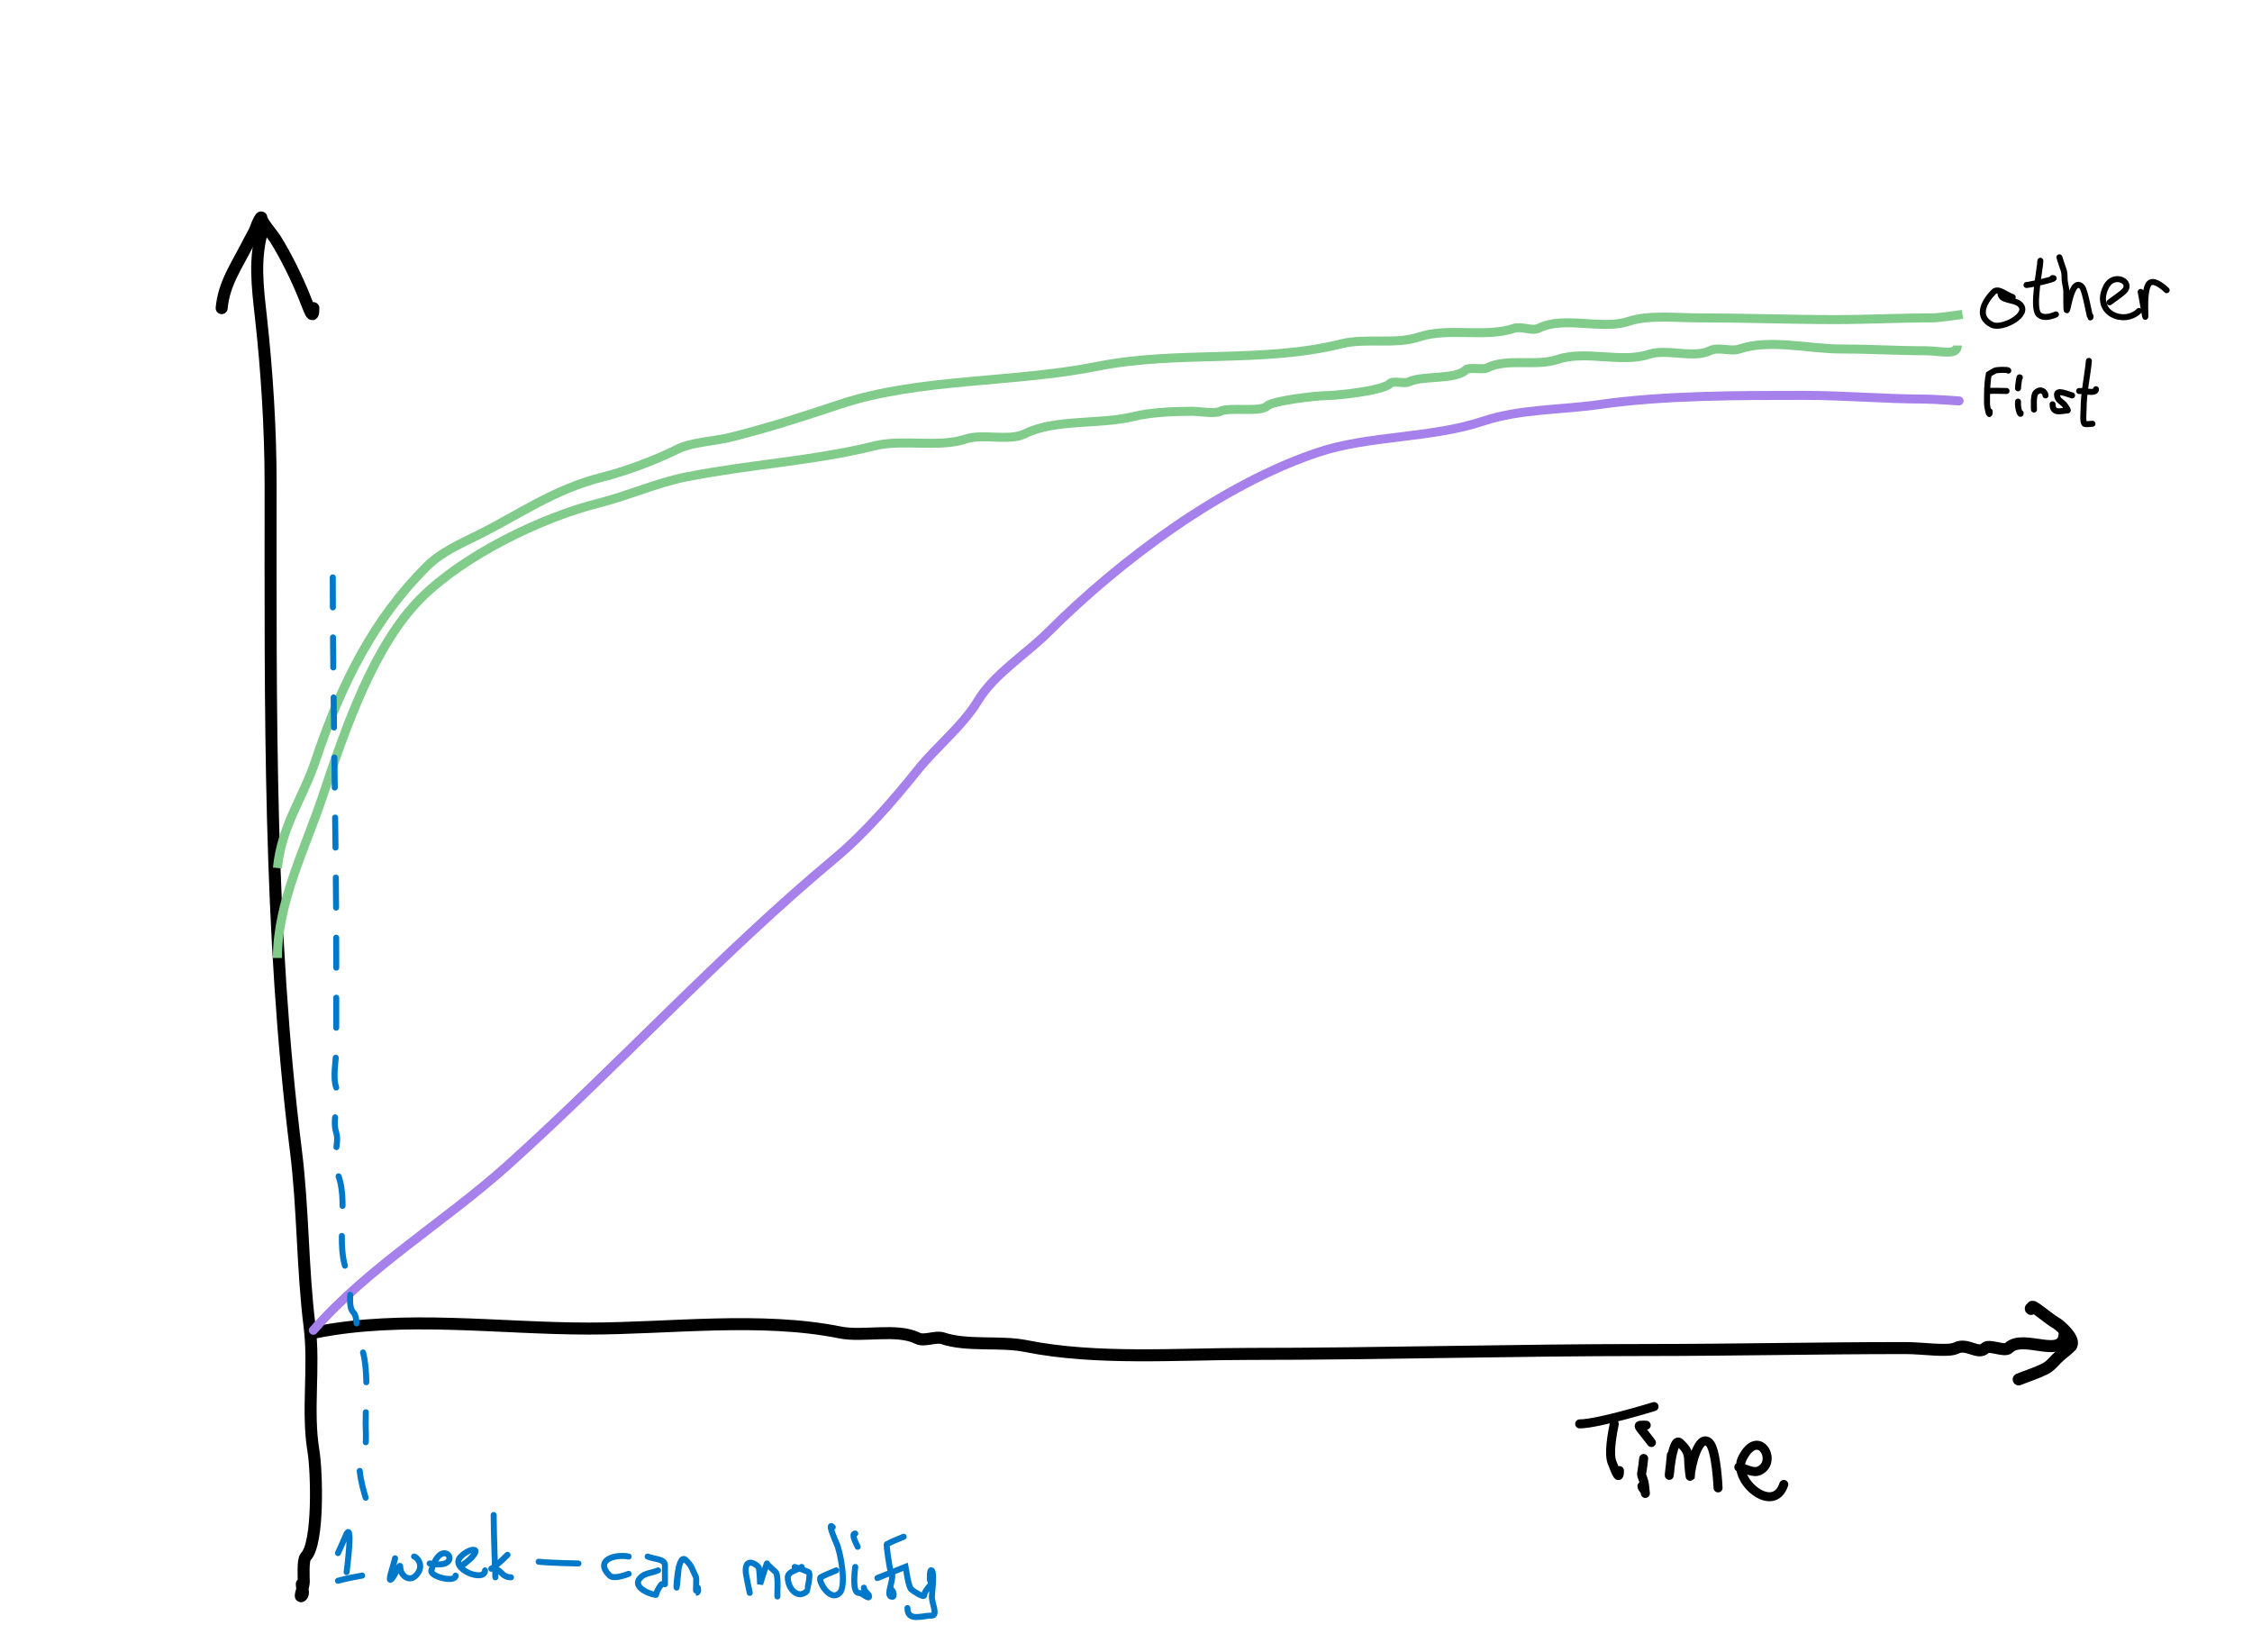
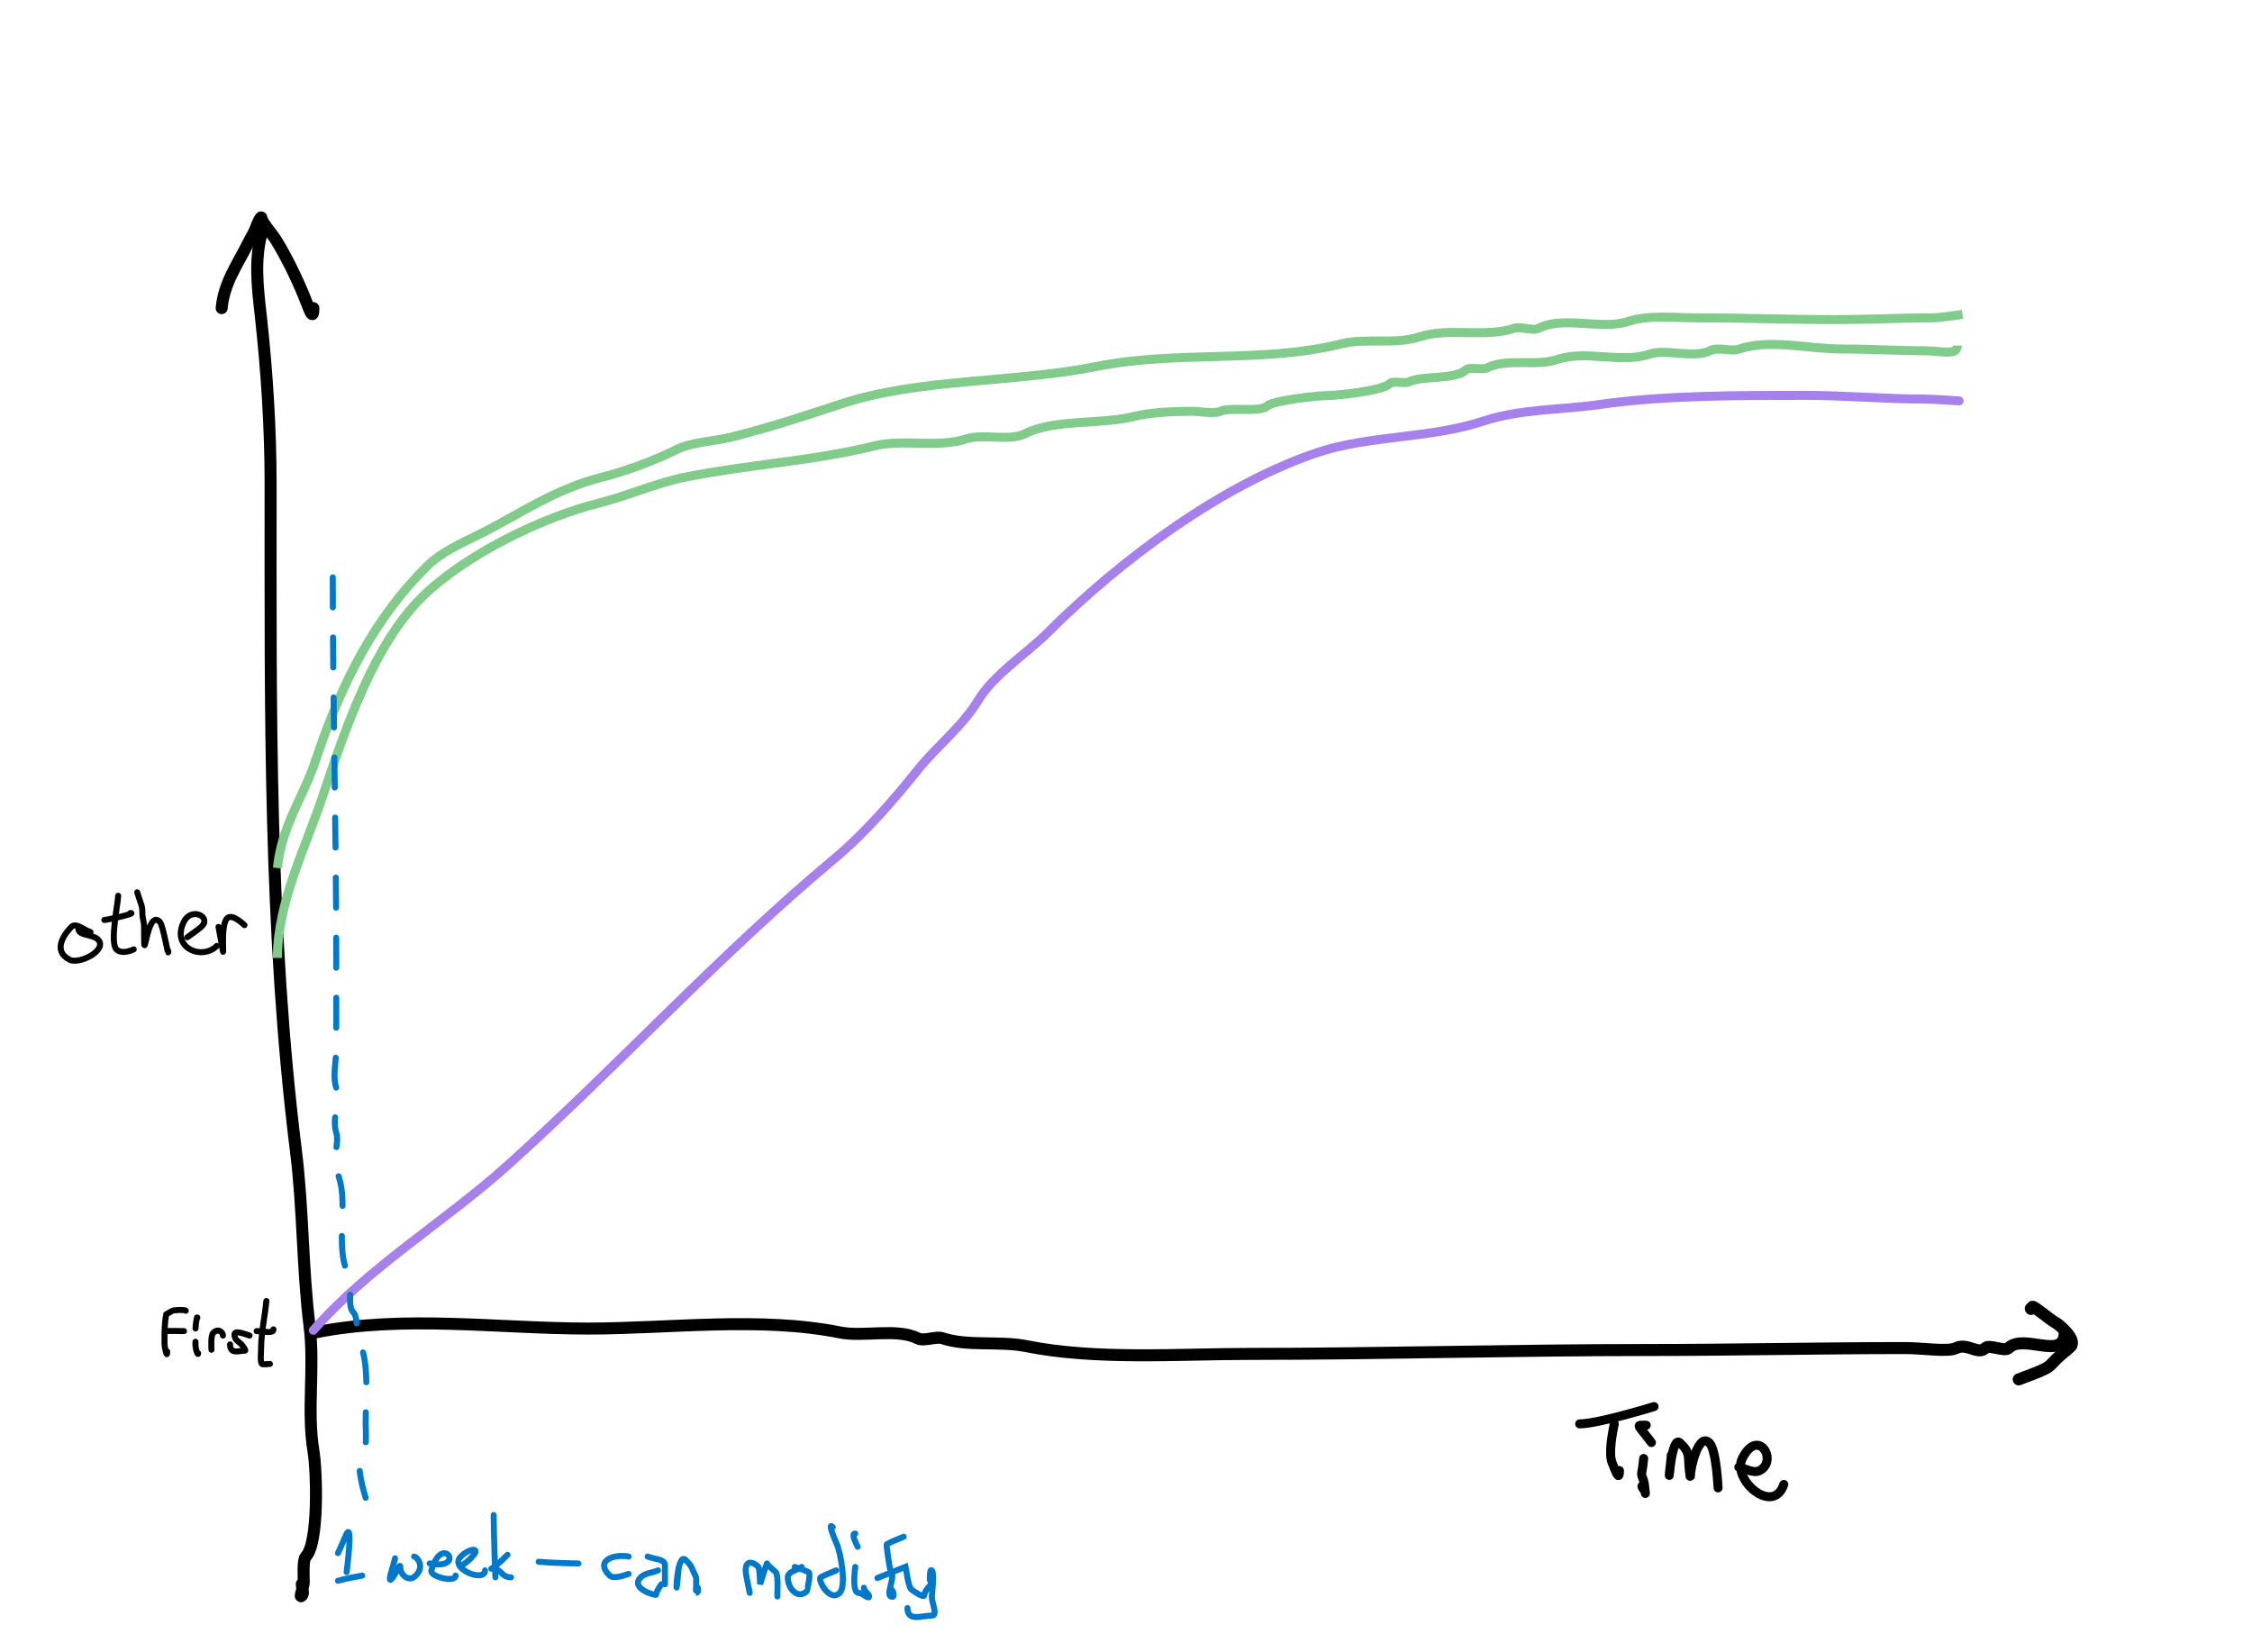
<svg xmlns="http://www.w3.org/2000/svg" xmlns:ns1="https://boxy-svg.com" viewBox="0 0 750 550" width="750px" height="550px">
  <defs>
    <ns1:export>
      <ns1:file format="svg" path="skill_time_graph.svg" />
    </ns1:export>
  </defs>
  <g>
    <path style="stroke: rgb(0, 0, 0); fill: none; stroke-width: 4px; stroke-linecap: round; stroke-linejoin: round;" d="M 73.824 102.619 C 74.574 94.365 78.841 88.551 82.466 81.302 C 83.456 79.321 84.692 77.505 85.347 75.54 C 85.701 74.478 87.075 71.54 87.075 72.66 C 87.075 73.813 90.819 78.189 91.684 79.573 C 95.311 85.376 98.931 92.794 101.478 99.162 C 103.091 103.195 104.359 107.158 104.359 102.619">
      </path>
    <path style="stroke: rgb(0, 0, 0); fill: none; stroke-width: 4px; stroke-linecap: round; stroke-linejoin: round;" d="M 104.922 443.777 C 134.333 437.857 166.213 442.478 195.909 442.478 C 222.999 442.478 253.191 438.422 279.795 443.777 C 287.464 445.32 298.769 442.284 305.608 445.725 C 307.835 446.846 311.613 444.926 313.996 445.725 C 322.166 448.466 332.985 446.56 341.744 448.323 C 365.005 453.005 392.38 450.921 415.952 450.921 C 459.432 450.921 504.271 449.622 548.237 449.622 C 576.904 449.622 605.54 448.973 634.706 448.973 C 640.357 448.973 648.786 450.33 651.483 448.973 C 655.174 447.115 658.76 451.391 661.163 448.973 C 662.453 447.674 667.616 450.272 668.907 448.973 C 673.913 443.933 687.62 453.411 687.62 443.777">
      </path>
    <path style="stroke: rgb(0, 0, 0); fill: none; stroke-width: 4px; stroke-linecap: round; stroke-linejoin: round;" d="M 87.525 76.187 C 84.561 86.066 85.744 95.226 86.876 105.412 C 88.903 123.66 90.123 142.877 90.123 161.265 C 90.123 235.441 89.428 310.274 98.566 383.378 C 100.988 402.756 100.692 422.468 103.112 441.829 C 104.821 455.503 102.151 469.833 104.411 483.394 C 105.46 489.688 106.27 514.007 101.813 518.464 C 100.804 519.473 101.164 525.483 101.164 526.907 C 101.164 528.438 99.432 532.536 100.514 531.453 C 101.355 530.612 100.514 529.1 100.514 527.556">
      </path>
    <path style="stroke: rgb(0, 0, 0); fill: none; stroke-width: 4px; stroke-linecap: round; stroke-linejoin: round;" d="M 672.297 459.41 C 675.369 458.181 678.365 457.24 680.939 455.954 C 682.794 455.026 683.592 453.876 684.971 452.497 C 686.729 450.739 688.094 449.951 689.581 448.464 C 691.771 446.273 685.855 441.128 684.395 440.398 C 682.899 439.65 677.743 435.213 676.906 435.213 C 676.778 435.213 676.33 436.375 676.33 435.789">
      </path>
  </g>
  <g transform="matrix(1, 0, 0, 1, -15.55558, -120.9879)">
    <path style="stroke: rgb(0, 0, 0); fill: none; stroke-width: 3px; stroke-linecap: round; transform-origin: 59.708px 282.559px 0px;" d="M 43.288 273.73 C 41.191 273.101 38.909 271.023 36.95 272.002 C 34.289 273.333 29.977 278.28 32.918 281.22 C 35.646 283.949 40.918 285.188 43.288 287.558 C 43.729 287.999 45.375 292.96 44.44 293.895 C 39.42 298.915 30.613 296.42 30.613 289.862" transform="matrix(0.258819, -0.965926, 0.965926, 0.258819, 0, 0)" />
    <path style="stroke: rgb(0, 0, 0); fill: none; stroke-width: 3px; stroke-linecap: round; transform-origin: 59.708px 282.559px 0px;" d="M 51.354 273.154 C 49.567 279.706 50.201 282.586 50.201 288.71 C 50.201 290.472 50.056 291.876 50.778 293.319 C 51.132 294.027 51.354 296.415 51.354 295.623 C 51.354 295.555 53.658 292.743 53.658 292.743" transform="matrix(0.258819, -0.965926, 0.965926, 0.258819, 0, 0)" />
    <path style="stroke: rgb(0, 0, 0); fill: none; stroke-width: 3px; stroke-linecap: round; transform-origin: 59.708px 282.559px 0px;" d="M 58.843 284.101 C 56.389 286.555 54.388 287.98 52.506 289.862 C 51.428 290.94 59.42 295.047 59.42 295.047" transform="matrix(0.258819, -0.965926, 0.965926, 0.258819, 0, 0)" />
    <path style="stroke: rgb(0, 0, 0); fill: none; stroke-width: 3px; stroke-linecap: round; transform-origin: 59.708px 282.559px 0px;" d="M 65.181 285.253 C 64.719 289.869 69.214 301.243 69.214 295.047" transform="matrix(0.258819, -0.965926, 0.965926, 0.258819, 0, 0)" />
    <path style="stroke: rgb(0, 0, 0); fill: none; stroke-width: 3px; stroke-linecap: round; transform-origin: 59.708px 282.559px 0px;" d="M 64.029 276.611 C 62.718 270.059 62.876 271.65 62.876 269.697" transform="matrix(0.258819, -0.965926, 0.965926, 0.258819, 0, 0)" />
    <path style="stroke: rgb(0, 0, 0); fill: none; stroke-width: 3px; stroke-linecap: round; transform-origin: 59.708px 282.559px 0px;" d="M 76.127 268.545 C 75.603 273.794 73.794 284.015 75.551 289.286 C 76.095 290.916 79.584 301.591 79.584 295.047" transform="matrix(0.258819, -0.965926, 0.965926, 0.258819, 0, 0)" />
    <path style="stroke: rgb(0, 0, 0); fill: none; stroke-width: 3px; stroke-linecap: round; transform-origin: 59.708px 282.559px 0px;" d="M 85.346 267.969 C 84.97 271.722 82.886 283.215 84.769 286.981 C 85.176 287.795 88.802 300.636 88.802 293.895" transform="matrix(0.258819, -0.965926, 0.965926, 0.258819, 0, 0)" />
  </g>
  <g>
    <path style="stroke: rgb(0, 0, 0); fill: none; stroke-width: 3px; stroke-linecap: round;" d="M 526.088 474.224 C 532.206 474.224 550.861 468.463 550.861 468.463" />
    <path style="stroke: rgb(0, 0, 0); fill: none; stroke-width: 3px; stroke-linecap: round;" d="M 537.61 474.224 C 537.092 476.818 535.507 484.42 537.034 487.475 C 537.461 488.328 539.339 494.311 539.339 489.78" />
    <path style="stroke: rgb(0, 0, 0); fill: none; stroke-width: 3px; stroke-linecap: round;" d="M 547.405 485.747 C 546.727 492.522 546.254 489.784 547.405 493.236 C 547.834 494.525 547.981 498.627 547.981 497.269 C 547.981 496.299 546.829 495.78 546.829 494.965" />
    <path style="stroke: rgb(0, 0, 0); fill: none; stroke-width: 3px; stroke-linecap: round;" d="M 549.981 480.436 C 545.229 474.099 544.583 474.675 548.253 474.675" />
    <path style="stroke: rgb(0, 0, 0); fill: none; stroke-width: 3px; stroke-linecap: round;" d="M 556.623 484.594 C 556.431 486.515 556.221 488.434 556.047 490.356 C 555.554 495.774 556.669 477.727 559.503 480.561 C 560.865 481.923 562.384 483.211 562.384 486.323 C 562.384 488.062 562.96 493.247 562.96 491.508 C 562.96 488.986 565.633 476.897 569.298 480.561 C 571.624 482.887 572.178 495.541 572.178 495.541" />
    <path style="stroke: rgb(0, 0, 0); fill: none; stroke-width: 3px; stroke-linecap: round;" d="M 579.092 488.627 C 581.383 489.085 583.916 490.824 586.006 489.78 C 592.269 486.648 585.566 475.104 580.244 485.747 C 576.705 492.825 590.582 504.858 594.071 494.389" />
  </g>
  <g>
    <path style="stroke-width: 3px; stroke-linecap: round; stroke: rgb(166, 129, 235); fill: none;" d="M 104.344 443.049 C 122.831 421.921 148.227 406.857 169.186 387.994 C 206.033 354.832 240.07 317.506 278.072 285.837 C 288.005 277.56 297.707 266.34 305.6 256.474 C 311.8 248.724 320.669 241.759 325.787 233.229 C 330.953 224.619 342.043 217.584 349.032 210.595 C 373.287 186.34 407.201 161.231 438.955 150.647 C 456.045 144.95 476.574 146.059 494.01 140.248 C 506.201 136.184 519.835 136.558 532.548 134.742 C 554.354 131.627 579.368 131.683 601.061 131.683 C 614.371 131.683 627.852 132.907 640.822 132.907 C 643.59 132.907 652.445 133.519 652.445 133.519" />
-     <g>
+     <g transform="matrix(1, 0, 0, 1, -606.9672, 313.1147)">
      <path style="stroke: rgb(0, 0, 0); fill: none; stroke-width: 2px; stroke-linecap: round;" d="M 668.836 123.432 C 668.836 123.012 664.961 123.157 664.411 123.432 C 663.897 123.689 662.346 124.612 662.346 124.612 C 661.671 127.986 661.756 131.219 661.756 134.642 C 661.756 135.259 662.641 139.785 662.641 137.002" />
      <path style="stroke: rgb(0, 0, 0); fill: none; stroke-width: 2px; stroke-linecap: round;" d="M 662.051 130.217 C 663.444 130.078 668.246 130.217 668.246 130.217" />
      <path style="stroke: rgb(0, 0, 0); fill: none; stroke-width: 2px; stroke-linecap: round;" d="M 672.081 133.757 C 671.853 136.032 672.966 138.63 672.966 137.592" />
      <path style="stroke: rgb(0, 0, 0); fill: none; stroke-width: 2px; stroke-linecap: round;" d="M 672.081 129.332 C 672.081 128.136 672.671 124.596 672.671 125.792" />
      <path style="stroke: rgb(0, 0, 0); fill: none; stroke-width: 2px; stroke-linecap: round;" d="M 677.391 136.412 C 677.391 135.619 677.089 131.7 677.981 130.807 C 679.75 129.038 681.226 130.693 681.226 131.692" />
      <path style="stroke: rgb(0, 0, 0); fill: none; stroke-width: 2px; stroke-linecap: round;" d="M 690.076 131.692 C 688.472 131.211 685.061 129.723 685.061 131.397 C 685.061 133.201 686.511 133.732 687.421 134.642 C 687.551 134.772 688.978 136.707 688.601 136.707 C 686.749 136.707 683.586 138.127 683.586 134.642" />
      <path style="stroke: rgb(0, 0, 0); fill: none; stroke-width: 2px; stroke-linecap: round;" d="M 692.436 130.217 C 694.724 130.217 698.041 131.206 698.041 129.627" />
      <path style="stroke: rgb(0, 0, 0); fill: none; stroke-width: 2px; stroke-linecap: round;" d="M 695.681 120.187 C 695.13 125.695 693.911 130.872 693.911 136.412 C 693.911 137.364 693.558 140.484 694.206 141.132 C 694.509 141.435 696.428 141.132 696.861 141.132" />
    </g>
  </g>
  <path style="fill: none; stroke-width: 2px; stroke-linecap: round; stroke-dasharray: 10px; stroke: rgb(0, 120, 201); visibility: hidden;" d="M 401.798 127.76 C 399.976 136.867 401.946 146.582 401.222 155.993 C 399.095 183.645 397.436 211.3 395.46 238.963 C 392.552 279.672 387.393 320.91 387.393 361.689 C 387.393 380.508 385.665 398.751 385.665 417.578 C 385.665 424.134 384.004 434.999 386.817 440.625 C 388.868 444.727 389.122 459.567 389.122 463.096 C 389.122 466.189 389.122 468.22 389.122 471.163 C 389.122 472.521 389.698 476.554 389.698 475.196 C 389.698 474.264 389.698 472.996 389.698 471.163">
    </path>
  <g style="visibility: hidden;">
    <path style="fill: none; stroke-linecap: round; stroke-width: 2px; stroke: rgb(0, 120, 201);" d="M 344.18 491.329 C 347.937 487.572 347.297 486.379 348.789 487.872 C 352.799 491.882 344.208 494.786 345.332 494.786 C 347.636 494.786 351.148 501.124 351.094 501.124 C 348.191 501.124 344.18 506.514 344.18 499.396" />
    <path style="fill: none; stroke-linecap: round; stroke-width: 2px; stroke: rgb(0, 120, 201);" d="M 359.161 493.634 C 361.863 493.364 369.943 492.482 367.227 492.482" />
    <path style="fill: none; stroke-linecap: round; stroke-width: 2px; stroke: rgb(0, 120, 201);" d="M 363.77 484.991 C 363.712 485.633 361.676 499.607 363.194 501.124 C 363.855 501.785 368.38 506.73 368.38 502.277" />
    <path style="fill: none; stroke-linecap: round; stroke-width: 2px; stroke: rgb(0, 120, 201);" d="M 377.022 498.243 C 375.678 499.588 372.989 500.375 372.989 502.277 C 372.989 511.142 387.001 498.82 374.717 498.82" />
    <path style="fill: none; stroke-linecap: round; stroke-width: 2px; stroke: rgb(0, 120, 201);" d="M 403.526 490.177 C 403.526 490.177 396.612 489.601 396.612 489.601 C 395.391 492.348 390.453 495.541 392.579 497.667 C 393.766 498.854 397.225 499.702 398.917 500.548 C 399.378 500.779 401.196 505.158 400.646 505.158 C 398.262 505.158 393.731 507.348 393.731 502.277" />
    <path style="fill: none; stroke-linecap: round; stroke-width: 2px; stroke: rgb(0, 120, 201);" d="M 415.05 498.243 C 414.677 501.978 413.745 504.429 416.202 506.886 C 416.586 507.27 419.615 510.388 420.236 509.767 C 421.936 508.066 421.388 505.082 421.388 502.277 C 421.388 501.108 420.812 497.651 420.812 498.82 C 420.812 503.091 422.055 513.133 419.66 515.529 C 416.247 518.941 412.169 518.479 412.169 512.072" />
    <path style="fill: none; stroke-linecap: round; stroke-width: 2px; stroke: rgb(0, 120, 201);" d="M 425.421 505.158 C 427.342 505.158 429.272 505.349 431.183 505.158 C 433.855 504.89 425.997 497.09 425.997 501.7 C 425.997 505.849 425.529 508.723 427.726 510.919 C 428.936 512.13 432.912 509.862 432.912 509.191" />
    <path style="fill: none; stroke-linecap: round; stroke-width: 2px; stroke: rgb(0, 120, 201);" d="M 440.402 505.158 C 431.821 513.738 441.554 509.191 441.554 509.191" />
    <path style="fill: none; stroke-linecap: round; stroke-width: 2px; stroke: rgb(0, 120, 201);" d="M 434.064 500.548 C 438.745 500.548 440.066 499.876 441.554 502.853 C 441.618 502.98 442.707 514.79 442.707 510.343" />
    <path style="fill: none; stroke-linecap: round; stroke-width: 2px; stroke: rgb(0, 120, 201);" d="M 447.892 508.038 C 448.187 505.093 447.839 498.82 451.349 498.82 C 454.637 498.82 455.383 502.802 455.383 501.7" />
    <path style="fill: none; stroke-linecap: round; stroke-width: 2px; stroke: rgb(0, 120, 201);" d="M 465.754 502.277 C 463.833 501.893 461.941 501.319 459.992 501.124 C 457.258 500.851 465.622 507.594 465.178 508.038 C 462.82 510.396 458.264 515.119 458.264 507.462" />
  </g>
  <g style="">
    <path style="fill: none; stroke-width: 3px; stroke: rgb(129, 203, 139);" d="M 92.39 319.052 C 92.39 300.592 101.828 282.094 107.37 265.467 C 115.279 241.741 124.69 214.729 140.212 199.206 C 154.346 185.073 180.083 172.385 199.559 167.516 C 209.18 165.111 218.546 160.838 228.368 158.874 C 249.219 154.703 271.054 153.532 291.171 148.502 C 300.615 146.142 312.591 149.237 321.709 146.198 C 327.331 144.324 336.134 147.052 341.299 144.469 C 351.276 139.481 366.508 141.48 377.598 138.707 C 383.3 137.282 391.362 136.979 397.189 136.979 C 399.286 136.979 404.537 137.914 406.407 136.979 C 409.383 135.491 419.803 137.411 421.964 135.25 C 423.823 133.392 438.793 131.793 440.978 131.793 C 444.892 131.793 460.418 130.215 462.873 127.76 C 464.002 126.63 467.713 127.933 469.211 127.184 C 473.638 124.97 484.789 126.586 488.225 123.151 C 489.192 122.184 493.809 123.239 495.139 122.574 C 502.09 119.099 511.195 122.216 518.762 119.693 C 528.174 116.556 539.989 121.069 549.3 117.965 C 554.977 116.072 564.154 119.469 569.466 116.813 C 572.368 115.362 576.178 117.264 579.261 116.236 C 589.516 112.818 602.412 116.236 613.256 116.236 C 623.37 116.236 631.47 116.813 640.912 116.813 C 646.522 116.813 651.86 118.615 651.86 115.084" />
    <path style="fill: none; stroke-width: 3px; stroke: rgb(129, 203, 139);" d="M 92.39 289.09 C 93.805 274.936 100.917 265.814 105.066 253.367 C 113.905 226.849 124.957 205.82 141.941 188.835 C 146.971 183.805 153.144 181.217 159.803 177.888 C 172.747 171.415 184.637 162.892 200.711 158.874 C 208.362 156.961 218.31 153.243 225.487 149.655 C 230.392 147.202 237.912 146.981 243.349 145.622 C 255.71 142.531 266.834 138.946 279.648 134.674 C 306.034 125.878 337.274 127.643 365.499 121.998 C 392.145 116.669 420.58 121.048 446.74 114.508 C 454.942 112.457 464.633 114.882 472.668 112.203 C 482.403 108.958 494.556 112.59 504.358 109.322 C 506.65 108.558 510.282 110.393 512.424 109.322 C 520.901 105.084 533.407 110.011 542.386 107.018 C 549.015 104.808 558.365 105.865 565.433 105.865 C 581.1 105.865 596.121 106.441 610.951 106.441 C 622.496 106.441 632.698 105.865 643.793 105.865 C 645.651 105.865 653.588 104.713 653.588 104.713" />
  </g>
-   <g style="">
+   <g style="" transform="matrix(1, 0, 0, 1, -640.1639, 211.4754)">
    <path style="stroke: rgb(0, 0, 0); fill: none; stroke-width: 2px; stroke-linecap: round;" d="M 670.298 98.951 C 668.2 98.322 665.508 95.674 663.96 97.222 C 661.257 99.925 657.705 105.331 663.383 108.17 C 666.762 109.859 676.503 104.669 672.602 101.256 C 670.791 99.671 666.264 100.205 666.264 97.799" />
    <path style="stroke: rgb(0, 0, 0); fill: none; stroke-width: 2px; stroke-linecap: round;" d="M 674.907 94.918 C 675.958 94.918 686.058 92.613 683.55 92.613" />
    <path style="stroke: rgb(0, 0, 0); fill: none; stroke-width: 2px; stroke-linecap: round;" d="M 679.516 86.851 C 679.516 89.179 676.675 102.447 678.94 104.713 C 680.864 106.637 684.702 104.713 684.702 104.713" />
    <path style="stroke: rgb(0, 0, 0); fill: none; stroke-width: 2px; stroke-linecap: round;" d="M 685.854 85.699 C 687.152 90.024 687.583 89.862 687.583 92.613 C 687.583 94.466 688.159 95.44 688.159 97.222 C 688.159 98.183 688.159 99.143 688.159 100.103 C 688.159 110.786 689.049 91.199 693.345 95.494 C 694.635 96.784 696.226 108.026 696.226 105.289" />
    <path style="stroke: rgb(0, 0, 0); fill: none; stroke-width: 2px; stroke-linecap: round;" d="M 702.564 100.68 C 704.1 99.527 705.728 98.487 707.173 97.222 C 710.863 93.994 703.946 90.425 701.411 95.494 C 697.036 104.244 707.411 108.508 712.359 103.56" />
    <path style="stroke: rgb(0, 0, 0); fill: none; stroke-width: 2px; stroke-linecap: round;" d="M 712.935 97.222 C 713.319 99.335 713.734 101.442 714.087 103.56 C 715.248 110.526 713.265 96.892 715.816 94.342 C 717.539 92.618 721.578 96.646 721.578 96.646" />
  </g>
  <path style="fill: none; stroke-width: 2px; stroke-linecap: round; stroke-dasharray: 10px; stroke: rgb(0, 120, 201);" d="M 110.827 192.292 C 110.827 234.422 111.98 276.833 111.98 319.052 C 111.98 329.039 111.98 339.026 111.98 349.013 C 111.98 353.542 110.695 358.412 111.98 362.265 C 113.305 366.241 110.435 372.611 111.98 377.246 C 113.179 380.845 110.297 386.557 111.98 389.922 C 116.844 399.651 111.082 414.631 116.013 424.492 C 117.822 428.111 115.276 434.703 117.741 437.168 C 119.289 438.716 118.48 444.407 119.47 446.387 C 123.114 453.674 121.775 465.364 121.775 474.044 C 121.775 477.039 122.373 482.664 120.622 484.415 C 117.971 487.066 121.775 498.82 121.775 498.82">
    </path>
  <g style="">
    <path style="fill: none; stroke-width: 2px; stroke-linecap: round; stroke: rgb(0, 120, 201);" d="M 112.556 517.257 C 113.324 515.529 114.158 513.828 114.861 512.072 C 117.949 504.35 115.437 523.595 115.437 523.595" />
    <path style="fill: none; stroke-width: 2px; stroke-linecap: round; stroke: rgb(0, 120, 201);" d="M 112.556 526.476 C 115.19 525.686 120.622 524.748 120.622 524.748" />
    <path style="fill: none; stroke-width: 2px; stroke-linecap: round; stroke: rgb(0, 120, 201);" d="M 131.57 518.986 C 131.112 521.277 128.765 527.552 130.417 525.9 C 131.586 524.732 133.298 520.215 133.298 521.867 C 133.298 524.588 136.147 527.085 138.484 524.748 C 141.674 521.558 138.73 518.41 137.908 518.41" />
    <path style="fill: none; stroke-width: 2px; stroke-linecap: round; stroke: rgb(0, 120, 201);" d="M 143.093 520.714 C 155.489 523.194 147.312 510.272 143.67 523.019 C 143.069 525.122 151.736 527.249 151.736 524.748" />
    <path style="fill: none; stroke-width: 2px; stroke-linecap: round; stroke: rgb(0, 120, 201);" d="M 154.041 521.291 C 162.183 515.184 156.955 514.92 153.465 518.41 C 149.412 522.462 161.531 527.219 161.531 523.019" />
    <path style="fill: none; stroke-width: 2px; stroke-linecap: round; stroke: rgb(0, 120, 201);" d="M 164.412 504.581 C 164.412 510.892 164.988 525.324 164.988 525.324" />
    <path style="fill: none; stroke-width: 2px; stroke-linecap: round; stroke: rgb(0, 120, 201);" d="M 169.021 517.833 C 160.508 526.347 163.225 520.103 166.717 523.595 C 167.621 524.5 168.361 525.324 170.174 525.324" />
    <path style="fill: none; stroke-width: 2px; stroke-linecap: round; stroke: rgb(0, 120, 201);" d="M 179.393 520.138 C 183.759 520.575 192.645 520.714 192.645 520.714" />
    <path style="fill: none; stroke-width: 2px; stroke-linecap: round; stroke: rgb(0, 120, 201);" d="M 209.354 518.41 C 204.894 517.518 197.807 519.538 203.016 524.748 C 204.46 526.192 209.354 524.172 209.354 524.172" />
    <path style="fill: none; stroke-width: 2px; stroke-linecap: round; stroke: rgb(0, 120, 201);" d="M 219.149 523.019 C 217.259 523.859 214.85 523.861 213.387 525.324 C 209.63 529.081 218.573 531.609 218.573 531.086 C 218.573 529.797 220.301 527.629 220.301 527.629" />
    <path style="fill: none; stroke-width: 2px; stroke-linecap: round; stroke: rgb(0, 120, 201);" d="M 215.692 518.41 C 217.654 519.282 221.454 519.143 221.454 521.291 C 221.454 524.82 221.454 527.629 221.454 527.629" />
    <path style="fill: none; stroke-width: 2px; stroke-linecap: round; stroke: rgb(0, 120, 201);" d="M 226.063 521.867 C 225.871 523.787 225.662 525.706 225.487 527.629 C 224.987 533.126 225.406 516.6 228.368 519.562 C 230.661 521.855 230.167 522.007 231.825 525.324 C 231.963 525.6 231.728 530.509 231.825 530.509 C 232.871 530.509 232.401 528.781 232.401 528.781" />
    <path style="fill: none; stroke-width: 2px; stroke-linecap: round; stroke: rgb(0, 120, 201);" d="M 249.687 530.509 C 249.302 528.589 248.885 526.675 248.534 524.748 C 247.586 519.532 250.428 519.728 252.567 521.867 C 253.024 522.324 253.144 527.629 253.144 527.629 C 253.144 527.629 255.448 520.186 255.448 520.714 C 255.448 521.079 258.062 523.328 258.329 523.595 C 259.227 524.493 258.905 529.865 258.905 529.933 C 258.905 530.509 258.905 532.238 258.905 531.662 C 258.905 531.44 258.905 529.933 258.905 529.933" />
    <path style="fill: none; stroke-width: 2px; stroke-linecap: round; stroke: rgb(0, 120, 201);" d="M 266.972 521.867 C 265.435 523.019 262.363 523.403 262.363 525.324 C 262.363 529.29 265.872 532.761 268.7 529.933 C 268.727 529.906 270.188 524.051 269.277 523.595 C 267.809 522.861 264.667 521.867 264.667 521.867" />
    <path style="fill: none; stroke-width: 2px; stroke-linecap: round; stroke: rgb(0, 120, 201);" d="M 278.496 523.019 C 276.767 523.787 274.963 524.405 273.31 525.324 C 272.134 525.977 276.305 533.853 279.648 530.509 C 282.01 528.147 279.914 516.637 278.496 513.8 C 278.431 513.671 275.325 506.596 277.343 508.615" />
    <path style="fill: none; stroke-width: 2px; stroke-linecap: round; stroke: rgb(0, 120, 201);" d="M 284.833 521.867 C 284.798 522.218 283.592 530.509 285.986 530.509 C 287.201 530.509 289.443 532.876 289.443 531.662 C 289.443 530.746 287.714 530.111 287.714 528.781" />
    <path style="fill: none; stroke-width: 2px; stroke-linecap: round; stroke: rgb(0, 120, 201);" d="M 285.634 515.161 C 285.028 513.798 283.342 510.759 284.834 510.759" />
    <path style="fill: none; stroke-width: 2px; stroke-linecap: round; stroke: rgb(0, 120, 201);" d="M 300.964 511.81 C 299.088 512.643 297.131 513.314 295.337 514.31 C 295.088 514.449 296.332 522.808 296.587 523.063 C 298.655 525.131 294.287 531.816 297.212 531.816 C 298.072 531.816 297.446 529.315 296.587 529.315" />
    <path style="fill: none; stroke-width: 2px; stroke-linecap: round; stroke: rgb(0, 120, 201);" d="M 292.211 525.564 C 292.764 525.318 301.589 521.813 301.589 521.813 C 301.852 522.999 302.479 528.33 303.464 529.315 C 303.738 529.589 307.841 532.52 307.841 531.191 C 307.841 530.266 309.162 528.62 309.716 528.065 C 309.795 527.986 309.312 522.033 310.341 523.063 C 311.302 524.024 310.341 530.446 310.341 531.816 C 310.341 533.9 312.425 538.068 310.341 538.068 C 307.05 538.068 302.214 540.208 302.214 535.567" />
  </g>
  <path style="fill: none; stroke-width: 2px; stroke-linecap: round; stroke-dasharray: 10px; stroke: rgb(0, 120, 201); visibility: hidden;" d="M 154.617 153.112 C 152.297 176.312 150.584 199.415 150.584 222.83 C 150.584 229.711 147.929 242.297 150.584 247.605 C 154.24 254.918 148.715 268.94 150.584 276.414 C 152.712 284.929 150.456 292.806 151.736 301.766 C 154.12 318.455 154.617 337.017 154.617 353.622 C 154.617 376.19 154.617 400.217 154.617 421.612 C 154.617 429.301 155.769 434.869 155.769 443.506 C 155.769 445.521 156.319 461.84 156.319 460.21">
    </path>
  <g transform="matrix(1, 0, 0, 1, 8.140557, 3.618026)" style="visibility: hidden;">
    <path style="fill: none; stroke-width: 2px; stroke-linecap: round; stroke: rgb(0, 120, 201);" d="M 139.038 472.422 C 140.705 470.964 142.473 469.612 144.04 468.046 C 144.629 467.457 144.04 464.712 144.04 465.545 C 144.04 469.653 144.04 473.219 144.04 476.799 C 144.04 478.674 144.04 484.301 144.04 482.426 C 144.04 481.8 144.04 480.55 144.04 480.55" />
    <path style="fill: none; stroke-width: 2px; stroke-linecap: round; stroke: rgb(0, 120, 201);" d="M 140.288 483.051 C 142.416 483.051 149.666 483.676 149.666 483.676" />
    <path style="fill: none; stroke-width: 2px; stroke-linecap: round; stroke: rgb(0, 120, 201);" d="M 156.544 484.926 C 156.223 483.325 154.042 472.422 157.169 472.422 C 159.803 472.422 160.92 475.406 160.92 477.424 C 160.92 478.898 161.545 483.274 161.545 481.8 C 161.545 479.941 161.617 471.797 162.796 471.797 C 167.12 471.797 167.172 489.469 167.172 483.676" />
    <path style="fill: none; stroke-width: 2px; stroke-linecap: round; stroke: rgb(0, 120, 201);" d="M 176.55 474.923 C 174.466 475.132 172.352 475.138 170.298 475.548 C 168.669 475.874 171.398 488.828 175.299 484.926 C 175.967 484.258 180.115 479.739 177.8 477.424 C 176.541 476.165 172.799 475.548 172.799 475.548" />
    <path style="fill: none; stroke-width: 2px; stroke-linecap: round; stroke: rgb(0, 120, 201);" d="M 183.427 477.424 C 183.01 479.508 182.557 481.585 182.177 483.676 C 180.207 494.508 183.297 472.917 186.553 476.174 C 188.794 478.414 187.587 481.367 189.054 484.301 C 189.613 485.419 189.054 489.303 189.054 488.052 C 189.054 487.48 189.679 485.551 189.679 485.551" />
    <path style="fill: none; stroke-width: 2px; stroke-linecap: round; stroke: rgb(0, 120, 201);" d="M 190.304 475.548 C 193.354 474.938 201.558 473.98 201.558 472.422" />
    <path style="fill: none; stroke-width: 2px; stroke-linecap: round; stroke: rgb(0, 120, 201);" d="M 195.306 461.794 C 195.306 465.388 193.059 482.054 195.931 484.926 C 198.621 487.617 201.558 483.051 201.558 483.051" />
    <path style="fill: none; stroke-width: 2px; stroke-linecap: round; stroke: rgb(0, 120, 201);" d="M 202.808 459.918 C 204.56 465.76 205.309 470.811 205.309 476.799 C 205.309 478.846 205.934 480.42 205.934 482.426 C 205.934 483.467 205.934 486.593 205.934 485.551 C 205.934 484.545 209.433 475.921 210.936 477.424 C 213.53 480.019 215.312 492.03 215.312 488.052" />
    <path style="fill: none; stroke-width: 2px; stroke-linecap: round; stroke: rgb(0, 120, 201);" d="M 220.939 478.049 C 222.49 478.049 234.693 479.086 234.693 477.424" />
    <path style="fill: none; stroke-width: 2px; stroke-linecap: round; stroke: rgb(0, 120, 201);" d="M 254.699 474.923 C 253.032 476.174 249.698 476.59 249.698 478.674 C 249.698 483.958 257.825 481.175 257.825 481.175" />
    <path style="fill: none; stroke-width: 2px; stroke-linecap: round; stroke: rgb(0, 120, 201);" d="M 265.327 478.049 C 254.787 485.954 267.203 484.753 267.203 481.175" />
    <path style="fill: none; stroke-width: 2px; stroke-linecap: round; stroke: rgb(0, 120, 201);" d="M 260.326 473.048 C 268.823 474.747 265.358 474.329 268.453 477.424 C 269.298 478.268 267.38 483.676 267.828 483.676 C 268.767 483.676 269.079 482.426 269.079 482.426" />
    <path style="fill: none; stroke-width: 2px; stroke-linecap: round; stroke: rgb(0, 120, 201);" d="M 272.83 478.674 C 272.83 497.281 271.274 468.366 277.206 474.298 C 278.733 475.825 279.082 478.07 279.082 481.175 C 279.082 482.634 279.082 487.01 279.082 485.551 C 279.082 485.282 278.457 483.676 278.457 483.676" />
    <path style="fill: none; stroke-width: 2px; stroke-linecap: round; stroke: rgb(0, 120, 201);" d="M 295.337 478.674 C 295.834 481.16 294.794 484.384 296.587 486.177 C 298.517 488.106 300.348 480.54 300.964 479.925 C 301.614 479.274 302.69 484.777 302.839 484.926 C 304.326 486.413 306.127 484.764 307.216 483.676 C 308.368 482.524 306.225 475.548 305.965 475.548 C 304.823 475.548 305.965 476.799 305.965 476.799" />
    <path style="fill: none; stroke-width: 2px; stroke-linecap: round; stroke: rgb(0, 120, 201);" d="M 312.217 479.925 C 311.989 482.206 312.217 489.094 312.217 486.802 C 312.217 484.811 312.08 477.424 312.842 477.424 C 314.569 477.424 317.844 479.925 317.844 479.925" />
    <path style="fill: none; stroke-width: 2px; stroke-linecap: round; stroke: rgb(0, 120, 201);" d="M 322.22 479.3 C 322.977 486.866 322.22 489.153 322.22 484.301" />
    <path style="fill: none; stroke-width: 2px; stroke-linecap: round; stroke: rgb(0, 120, 201);" d="M 320.97 472.422 C 319.137 463.258 321.595 466.17 321.595 466.17" />
    <path style="fill: none; stroke-width: 2px; stroke-linecap: round; stroke: rgb(0, 120, 201);" d="M 327.847 475.548 C 331.841 473.773 336.919 473.992 335.349 472.422" />
    <path style="fill: none; stroke-width: 2px; stroke-linecap: round; stroke: rgb(0, 120, 201);" d="M 330.348 460.544 C 330.792 464.982 330.386 488.639 337.225 481.8" />
    <path style="fill: none; stroke-width: 2px; stroke-linecap: round; stroke: rgb(0, 120, 201);" d="M 341.601 480.55 C 343.685 479.925 345.833 479.482 347.853 478.674 C 353.961 476.231 342.852 468.851 342.852 474.298 C 342.852 480.02 344.814 481.888 347.228 484.301 C 349.364 486.437 353.48 482.426 353.48 482.426" />
  </g>
-   <path style="fill: none; stroke-width: 3px; stroke: rgb(255, 157, 89); stroke-linecap: round; visibility: hidden;" d="M 102.964 518.927 C 132.643 515.959 154.154 511.903 172.892 493.164 C 179.178 486.877 187.783 482.521 191.294 475.498 C 195.842 466.402 205.619 458.228 211.169 452.679 C 213.429 450.418 213.696 447.943 215.585 446.054 C 216.696 444.943 220.837 443.11 219.266 443.11 C 218.919 443.11 218.53 444.193 218.53 443.846 C 218.53 442.478 219.768 439.662 220.738 438.693">
+   <path style="fill: none; stroke-width: 3px; stroke: rgb(255, 157, 89); stroke-linecap: round; visibility: hidden;" d="M 102.964 518.927 C 117.804 517.443 130.601 515.687 142.031 511.96">
    </path>
  <path style="fill: none; stroke-width: 3px; stroke-linecap: round; stroke: rgb(255, 157, 89); visibility: hidden;" d="M 221.592 440.289 C 226.897 422.608 229.675 406.709 234.391 391.038 C 240.038 372.271 239.292 353.942 244.28 313.172 C 250.204 264.753 246.231 284.468 249.254 265.58 C 252.547 245.003 257.585 217.025 259.263 213.4 C 261.055 209.528 272.505 175.172 278.834 168.228 C 286.419 159.906 296.166 151.281 297.893 150.417">
    </path>
-   <path style="fill: none; stroke-linecap: round; stroke: rgb(255, 157, 89); stroke-width: 3px; visibility: hidden;" d="M 298.348 149.975 C 312.045 137.99 326.856 130.255 343.168 122.099 C 354.11 116.628 366.653 108.805 379.243 104.608 C 387.592 101.825 395.344 95.254 403.839 93.13 C 417.198 89.79 435.928 85.011 448.112 78.919 C 455.596 75.177 466.726 76.174 474.895 72.906 C 488.695 67.386 505.805 66.206 521.355 63.614 C 538.812 60.705 557.16 62.138 574.373 58.695 C 583.841 56.801 595.653 54.869 604.982 54.869 C 612.875 54.869 625.579 53.042 631.765 49.95 C 632.529 49.567 641.057 48.652 641.057 48.31">
+   <path style="fill: none; stroke-linecap: round; stroke: rgb(255, 157, 89); stroke-width: 3px; visibility: hidden;" d="M 298.348 149.975 C 312.045 137.99 326.856 130.255 343.168 122.099 C 354.11 116.628 366.653 108.805 379.243 104.608 C 387.592 101.825 395.344 95.254 403.839 93.13 C 417.198 89.79 435.928 85.011 448.112 78.919 C 455.596 75.177 498.504 63.595 505.185 69.319 C 515.807 78.419 503.263 410.719 518.813 408.127 C 536.27 405.218 514.515 68.116 531.728 64.673 C 541.196 62.779 595.653 54.869 604.982 54.869 C 612.875 54.869 625.579 53.042 631.765 49.95 C 632.529 49.567 641.057 48.652 641.057 48.31">
    </path>
-   <g style="visibility: hidden;">
+   <g transform="matrix(1, 0, 0, 1, -597.541, 475)" style="visibility: hidden;">
    <path style="stroke: rgb(0, 0, 0); fill: none; stroke-width: 2px; stroke-linecap: round;" d="M 653.846 45.481 C 654.084 46.673 654.344 47.86 654.561 49.056 C 655.234 52.76 653.269 45.343 654.561 44.051 C 656.708 41.903 660.281 44.051 660.281 44.051" />
    <path style="stroke: rgb(0, 0, 0); fill: none; stroke-width: 2px; stroke-linecap: round;" d="M 664.214 41.906 C 663.972 44.328 663.665 47.077 664.929 48.341 C 665.469 48.881 666.717 50.534 666.717 49.771 C 666.717 49.444 669.332 45.011 669.577 44.766 C 669.626 44.717 669.934 42.214 669.934 42.263 C 669.934 46.638 668.988 48.699 671.722 48.699" />
    <path style="stroke: rgb(0, 0, 0); fill: none; stroke-width: 2px; stroke-linecap: round;" d="M 679.587 43.336 C 678.396 42.978 677.232 42.507 676.012 42.263 C 675.978 42.256 674.269 44.452 674.94 45.123 C 675.061 45.245 680.149 48.341 679.23 48.341 C 678.764 48.341 674.94 53.334 674.94 48.341" />
    <path style="stroke: rgb(0, 0, 0); fill: none; stroke-width: 2px; stroke-linecap: round;" d="M 681.733 42.263 C 684.116 41.787 688.883 40.833 688.883 40.833" />
    <path style="stroke: rgb(0, 0, 0); fill: none; stroke-width: 2px; stroke-linecap: round;" d="M 684.593 32.61 C 684.327 35.537 682.311 46.059 684.593 48.341 C 685.969 49.717 688.023 47.984 688.883 47.984" />
  </g>
  <path style="fill: none; stroke: rgb(0, 120, 201); stroke-width: 2px; stroke-linecap: round; stroke-dasharray: 8px; visibility: hidden;" d="M 222.946 412.93 C 219.211 431.603 222.21 450.921 222.21 469.609 C 222.21 473.385 222.439 510.398 222.439 510.398">
    </path>
  <g style="visibility: hidden;">
    <path style="fill: none; stroke: rgb(0, 120, 201); stroke-width: 2px; stroke-linecap: round;" d="M 201.338 525.648 C 201.939 522.642 203.278 517.938 207.125 519.861 C 213.427 523.012 204.714 529.024 204.714 529.024 C 204.714 529.024 209.536 528.146 209.536 531.435 C 209.536 537.056 202.302 537.482 202.302 533.364" />
    <path style="fill: none; stroke: rgb(0, 120, 201); stroke-width: 2px; stroke-linecap: round;" d="M 221.592 529.506 C 216.332 541.342 223.521 524.777 223.521 526.13 C 223.521 527.156 225.933 528.758 225.933 530.953 C 225.933 532.409 225.45 536.749 225.45 535.293 C 225.45 533.594 227.217 524.039 229.309 526.13 C 231.009 527.831 229.776 536.755 231.72 534.811" />
    <path style="fill: none; stroke: rgb(0, 120, 201); stroke-width: 2px; stroke-linecap: round;" d="M 240.4 529.506 C 239.275 530.631 238.072 531.684 237.025 532.882 C 234.47 535.802 241.585 541.121 243.776 536.74 C 244.423 535.445 246.043 529.024 242.812 529.024 C 241.491 529.024 238.471 529.988 238.471 529.988" />
    <path style="fill: none; stroke: rgb(0, 120, 201); stroke-width: 2px; stroke-linecap: round;" d="M 247.634 537.704 C 247.432 535.683 246.531 533.159 247.152 531.917 C 247.791 530.639 246.717 528.494 247.634 527.577 C 251.52 523.691 253.421 528.885 253.421 532.4 C 253.421 533.28 253.903 536.74 253.903 536.74" />
    <path style="fill: none; stroke: rgb(0, 120, 201); stroke-width: 2px; stroke-linecap: round;" d="M 258.244 527.577 C 259.934 527.07 267.947 524.684 267.889 524.684" />
    <path style="fill: none; stroke: rgb(0, 120, 201); stroke-width: 2px; stroke-linecap: round;" d="M 263.548 515.039 C 263.227 516.807 262.936 518.581 262.584 520.343 C 262.146 522.534 259.206 534.327 261.137 536.258 C 262.01 537.131 266.442 537.704 266.442 537.704" />
    <path style="fill: none; stroke: rgb(0, 120, 201); stroke-width: 2px; stroke-linecap: round;" d="M 271.265 514.074 C 270.965 517.07 270.782 519.799 270.782 522.755 C 270.782 524.913 270.3 526.408 270.3 528.542 C 270.3 529.828 270.3 531.114 270.3 532.4 C 270.3 547.605 270.739 522.712 276.087 528.059 C 277.443 529.415 277.534 541.441 277.534 538.187" />
    <path style="fill: none; stroke: rgb(0, 120, 201); stroke-width: 2px; stroke-linecap: round;" d="M 288.143 529.988 C 286.697 529.345 285.273 528.647 283.803 528.059 C 282.722 527.627 281.345 531.388 282.356 532.4 C 282.765 532.808 288.535 534.902 286.697 536.74 C 285.054 538.383 279.945 540.197 279.945 535.293" />
  </g>
  <path style="stroke-width: 2px; stroke-linecap: round; stroke-dasharray: 8px; stroke: rgb(0, 120, 201); fill: none; visibility: hidden;" d="M 304.645 96.978 C 296.755 114.73 299.135 136.53 299.135 156.009 C 299.135 161.708 300.94 171.059 299.135 176.473 C 294.115 191.534 299.155 208.643 295.987 224.485 C 292.877 240.032 297.803 256.874 295.2 272.497 C 290.939 298.062 293.625 328.333 293.625 354.354 C 293.625 382.412 287.329 409.331 287.329 436.997 C 287.329 447.988 288.116 451.996 288.116 462.971 C 288.116 467.889 288.116 479.811 288.116 474.777">
    </path>
  <g style="visibility: hidden;">
    <path style="fill: none; stroke: rgb(0, 120, 201); stroke-width: 2px; stroke-linecap: round;" d="M 278.671 492.137 C 280.129 491.044 281.672 490.057 283.044 488.857 C 283.843 488.158 284.683 485.062 284.683 486.124 C 284.683 495.277 283.59 504.708 283.59 504.708" />
    <path style="fill: none; stroke: rgb(0, 120, 201); stroke-width: 2px; stroke-linecap: round;" d="M 279.764 506.895 C 283.445 506.158 289.056 505.801 289.056 505.801" />
    <path style="fill: none; stroke: rgb(0, 120, 201); stroke-width: 2px; stroke-linecap: round;" d="M 304.36 497.056 C 304.32 497.461 302.973 505.213 303.814 506.895 C 304.039 507.345 306.496 508.585 307.093 507.988 C 308.855 506.226 310.073 504.214 311.466 501.429 C 312.036 500.288 311.466 496.327 311.466 497.603 C 311.466 500.149 310.016 502.142 308.733 504.708 C 307.367 507.441 315.443 514.943 311.466 518.919 C 311.205 519.181 299.988 517.826 299.988 517.826" />
    <path style="fill: none; stroke: rgb(0, 120, 201); stroke-width: 2px; stroke-linecap: round;" d="M 316.385 504.162 C 318.207 504.162 320.037 504.327 321.851 504.162 C 323.464 504.015 324.379 498.696 322.944 498.696 C 320.935 498.696 319.465 500.336 319.118 500.336 C 318.345 500.336 317.478 501.202 317.478 501.975 C 317.478 505.025 317.865 507.282 319.118 508.534 C 320.904 510.32 325.677 508.534 325.677 508.534" />
    <path style="fill: none; stroke: rgb(0, 120, 201); stroke-width: 2px; stroke-linecap: round;" d="M 335.516 503.615 C 333.24 504.298 327.824 505.761 329.503 507.441 C 333.917 511.855 333.668 506.895 336.062 506.895" />
    <path style="fill: none; stroke: rgb(0, 120, 201); stroke-width: 2px; stroke-linecap: round;" d="M 328.957 499.789 C 334.242 498.732 333.745 498.018 335.516 499.789 C 337.679 501.952 335.516 507.988 335.516 507.988" />
    <path style="fill: none; stroke: rgb(0, 120, 201); stroke-width: 2px; stroke-linecap: round;" d="M 340.982 508.534 C 341.08 507.555 342.028 499.789 343.715 499.789 C 346.021 499.789 348.634 499.242 348.634 499.242" />
  </g>
+   <g style="visibility: hidden;">
+     <path style="fill: none; stroke: rgb(0, 0, 0); stroke-linecap: round; stroke-width: 2px;" d="M 549.203 381.812 C 548.007 382.343 546.831 382.92 545.616 383.406 C 541.343 385.115 544.364 370.596 548.406 374.638 C 551.512 377.743 548.804 382.615 548.804 387.79 C 548.804 389.744 549.399 393.173 548.007 394.565 C 544.407 398.165 541.63 391.058 541.63 389.384" />
+     <path style="fill: none; stroke: rgb(0, 0, 0); stroke-linecap: round; stroke-width: 2px;" d="M 553.587 373.841 C 553.656 374.528 553.433 381.657 554.384 382.609 C 555.159 383.383 557.572 384.501 557.572 383.406 C 557.572 382.071 559.565 379.827 559.565 377.428 C 559.565 376.092 559.964 372.107 559.964 373.442 C 559.964 375.769 558.514 379.708 559.565 381.812 C 560.73 384.14 562.355 383.007 562.355 383.007" />
+     <path style="fill: none; stroke: rgb(0, 0, 0); stroke-linecap: round; stroke-width: 2px;" d="M 567.536 359.094 C 567.012 364.859 566.739 370.44 566.739 376.232 C 566.739 377.824 566.036 381.202 566.739 382.609 C 567.311 383.753 569.928 385.04 569.928 382.609" />
+     <path style="fill: none; stroke: rgb(0, 0, 0); stroke-linecap: round; stroke-width: 2px;" d="M 580.688 364.275 C 580.157 362.947 579.686 361.592 579.094 360.29 C 576.111 353.727 574.525 365.967 574.312 367.464 C 573.763 371.306 575.109 374.899 575.109 378.623 C 575.109 379.782 575.422 381.641 575.906 382.609 C 576.143 383.084 575.906 384.734 575.906 384.203 C 575.906 384.061 574.248 382.147 573.913 381.812" />
+     <path style="fill: none; stroke: rgb(0, 0, 0); stroke-linecap: round; stroke-width: 2px;" d="M 569.928 375.833 C 570.83 375.669 577.61 375.778 579.094 375.036 C 579.766 374.7 579.937 373.442 580.688 373.442" />
+     <path style="fill: none; stroke: rgb(0, 0, 0); stroke-linecap: round; stroke-width: 2px;" d="M 594.239 377.029 C 592.802 377.827 588.023 380.538 589.457 383.406 C 589.911 384.315 593.018 388.213 594.638 386.594 C 599.282 381.95 595.649 378.623 591.848 378.623" />
+     <path style="fill: none; stroke: rgb(0, 0, 0); stroke-linecap: round; stroke-width: 2px;" d="M 608.986 371.051 C 608.431 370.052 605.018 363.062 603.406 364.674 C 602.584 365.496 603.355 367.217 603.007 368.261 C 601.914 371.539 602.648 379.498 604.203 382.609 C 605.371 384.945 603.007 388.702 603.007 386.594" />
+     <path style="fill: none; stroke: rgb(0, 0, 0); stroke-linecap: round; stroke-width: 2px;" d="M 599.819 381.413 C 601.672 380.857 603.464 379.819 605.399 379.819 C 606.138 379.819 608.986 380.425 608.986 379.42" />
+     <path style="fill: none; stroke: rgb(0, 0, 0); stroke-linecap: round; stroke-width: 2px;" d="M 556.377 412.5 C 554.933 413.078 553.092 412.995 551.993 414.094 C 547.905 418.182 555.978 417.283 555.978 417.283" />
+     <path style="fill: none; stroke: rgb(0, 0, 0); stroke-linecap: round; stroke-width: 2px;" d="M 549.601 408.116 C 554.611 407.615 554.535 407.47 556.775 409.71 C 557.281 410.216 557.572 418.444 557.572 417.681" />
+     <path style="fill: none; stroke: rgb(0, 0, 0); stroke-linecap: round; stroke-width: 2px;" d="M 567.138 409.312 C 555.075 410.518 571.338 413.481 568.333 416.486 C 567.031 417.788 563.769 418.298 562.355 416.884 C 562.217 416.746 561.957 414.891 561.957 414.891" />
+     <path style="fill: none; stroke: rgb(0, 0, 0); stroke-linecap: round; stroke-width: 2px;" d="M 571.92 408.514 C 572.717 409.577 573.666 410.542 574.312 411.703 C 574.782 412.551 571.892 416.058 573.116 417.283 C 573.502 417.668 575.652 418.732 576.304 418.08 C 577.7 416.684 578.38 415.207 579.493 414.094 C 579.745 413.842 579.891 411.292 579.891 410.906 C 579.891 410.374 579.891 408.78 579.891 409.312 C 579.891 414.536 578.706 418.888 581.486 421.667 C 581.876 422.057 582.42 426.71 581.884 427.246 C 580.903 428.228 578 429.689 576.304 428.841 C 575.046 428.211 572.319 424.855 572.319 424.855" />
+     <path style="fill: none; stroke: rgb(0, 0, 0); stroke-linecap: round; stroke-width: 2px;" d="M 584.275 411.304 C 584.408 412.633 584.563 413.959 584.674 415.29 C 585.276 422.511 583.958 412.419 586.268 410.109 C 586.597 409.78 588.539 408.394 589.058 408.913 C 590.78 410.635 589.855 416.884 589.855 416.884" />
+     <path style="fill: none; stroke: rgb(0, 0, 0); stroke-linecap: round; stroke-width: 2px;" d="M 600.616 410.906 C 599.287 411.304 596.63 410.714 596.63 412.101 C 596.63 414.319 595.645 416.696 597.029 418.08 C 598.854 419.905 603.804 417.495 603.804 415.29" />
+   </g>
</svg>
